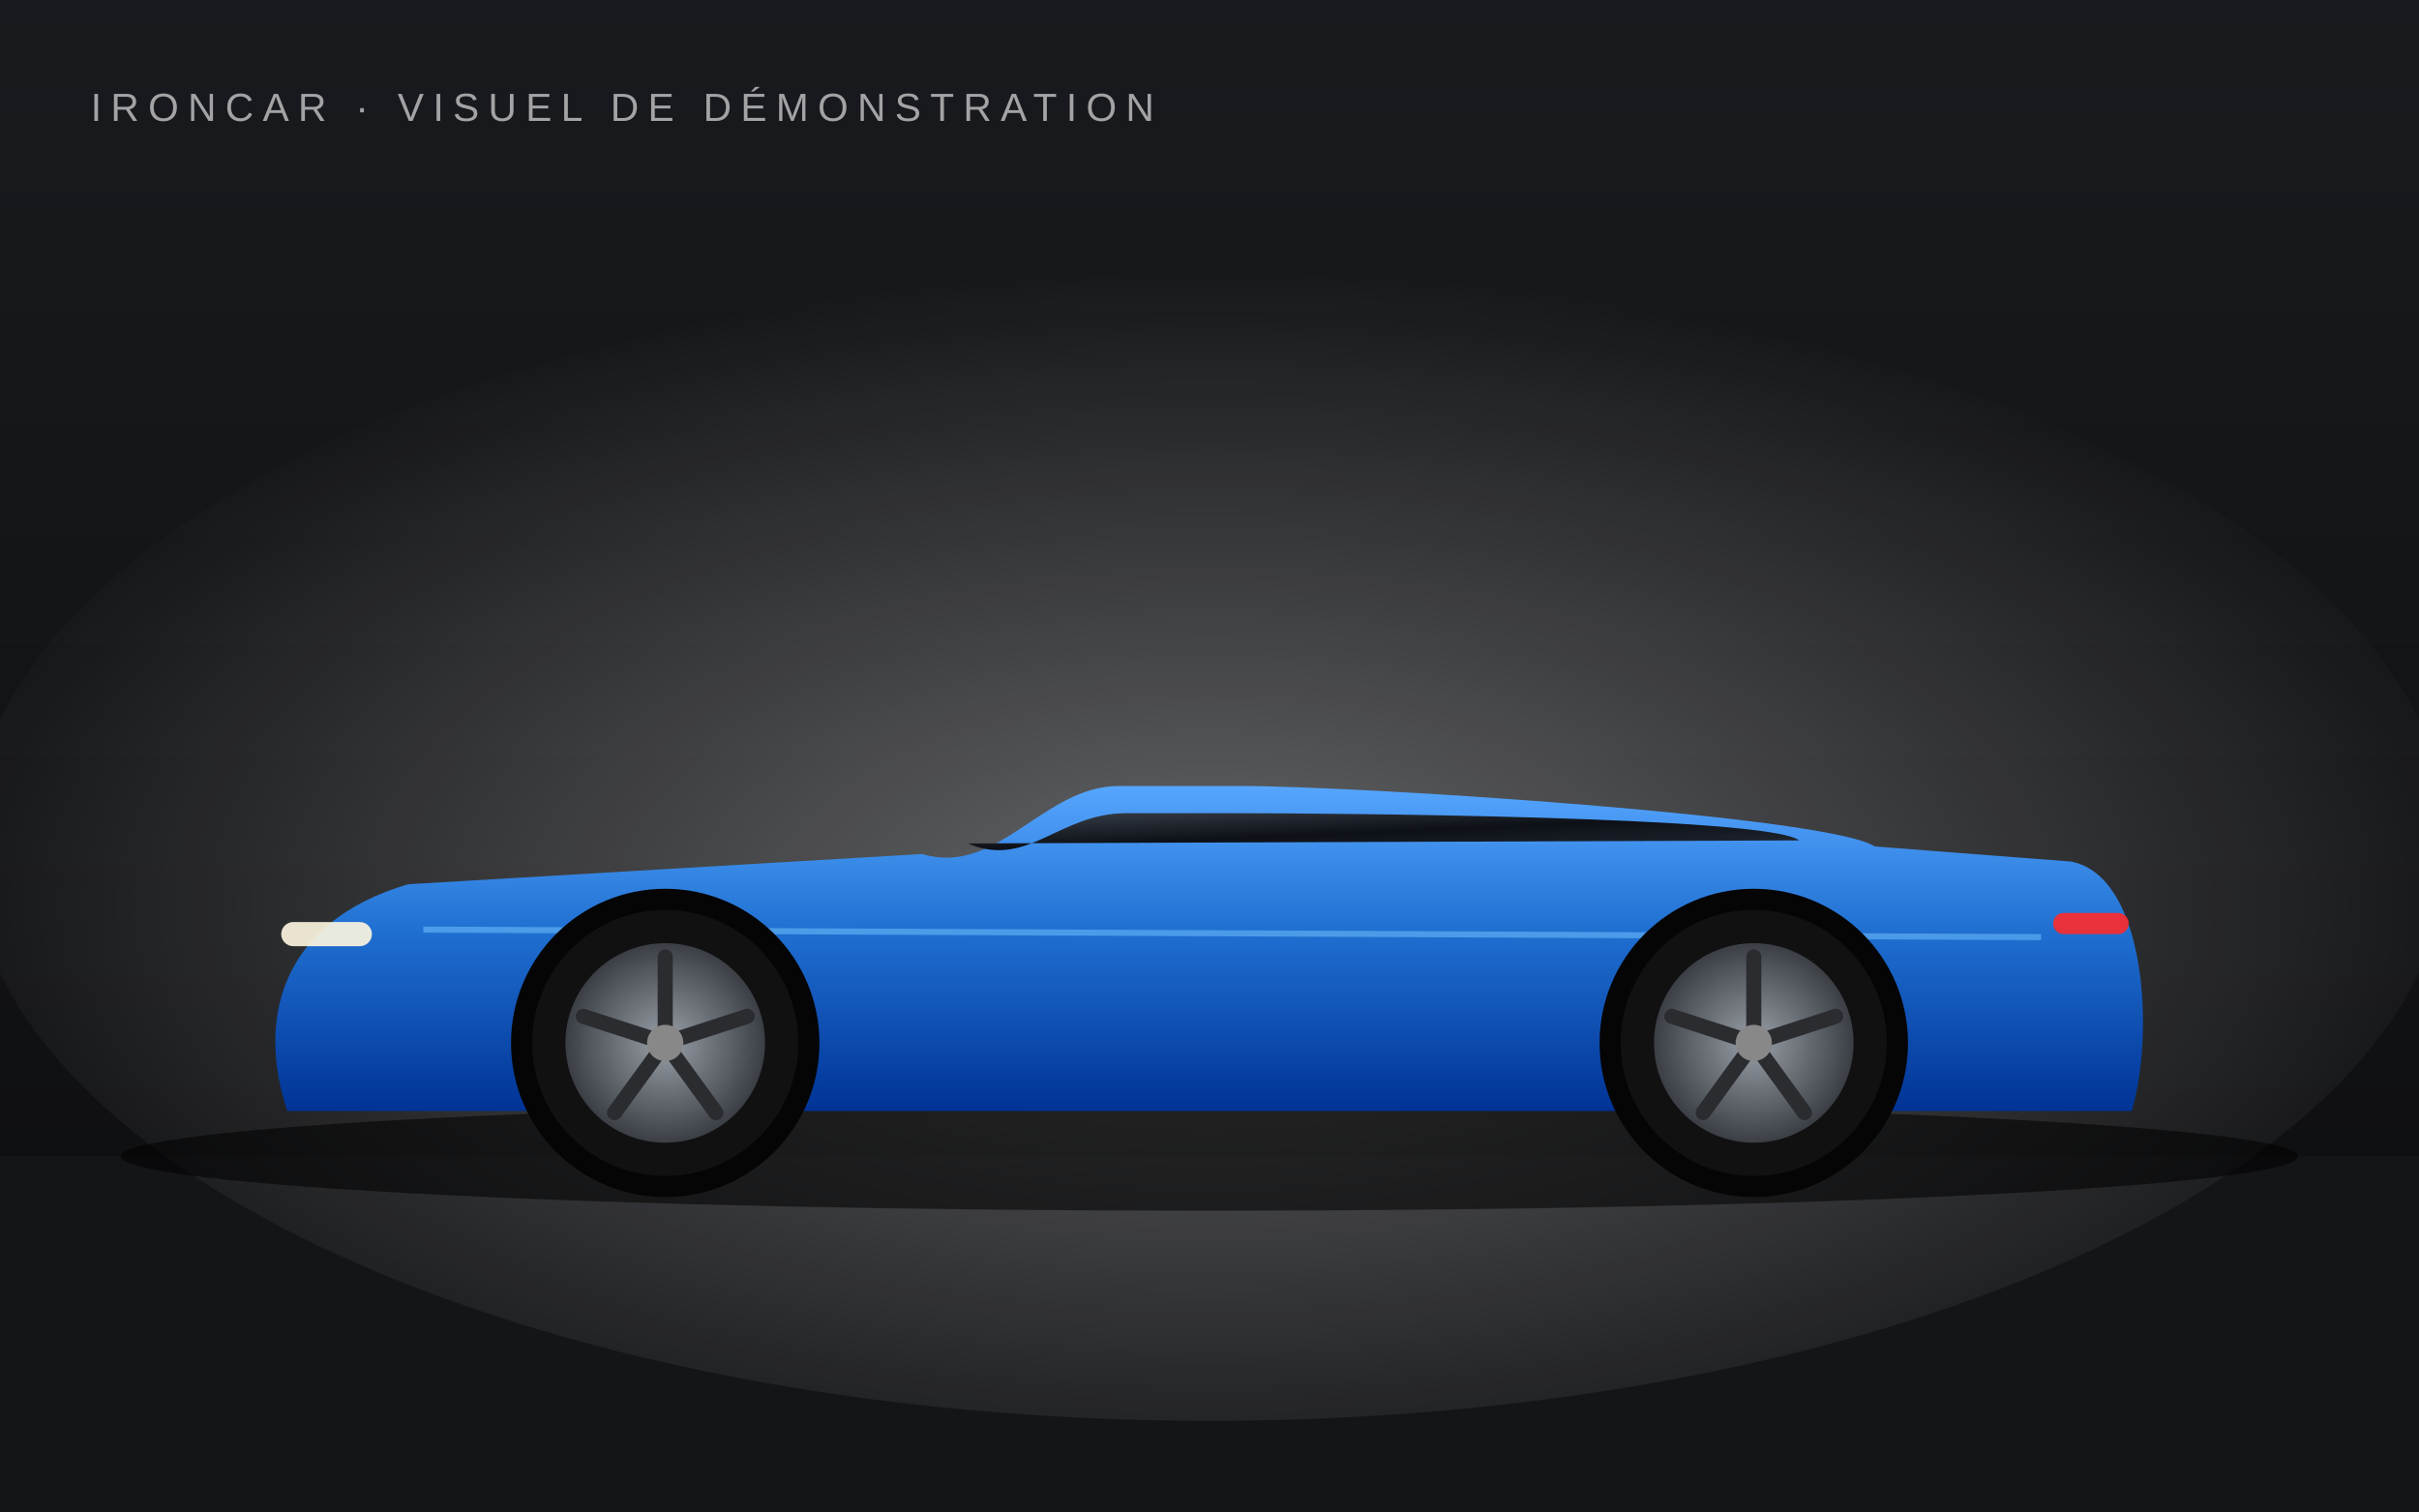
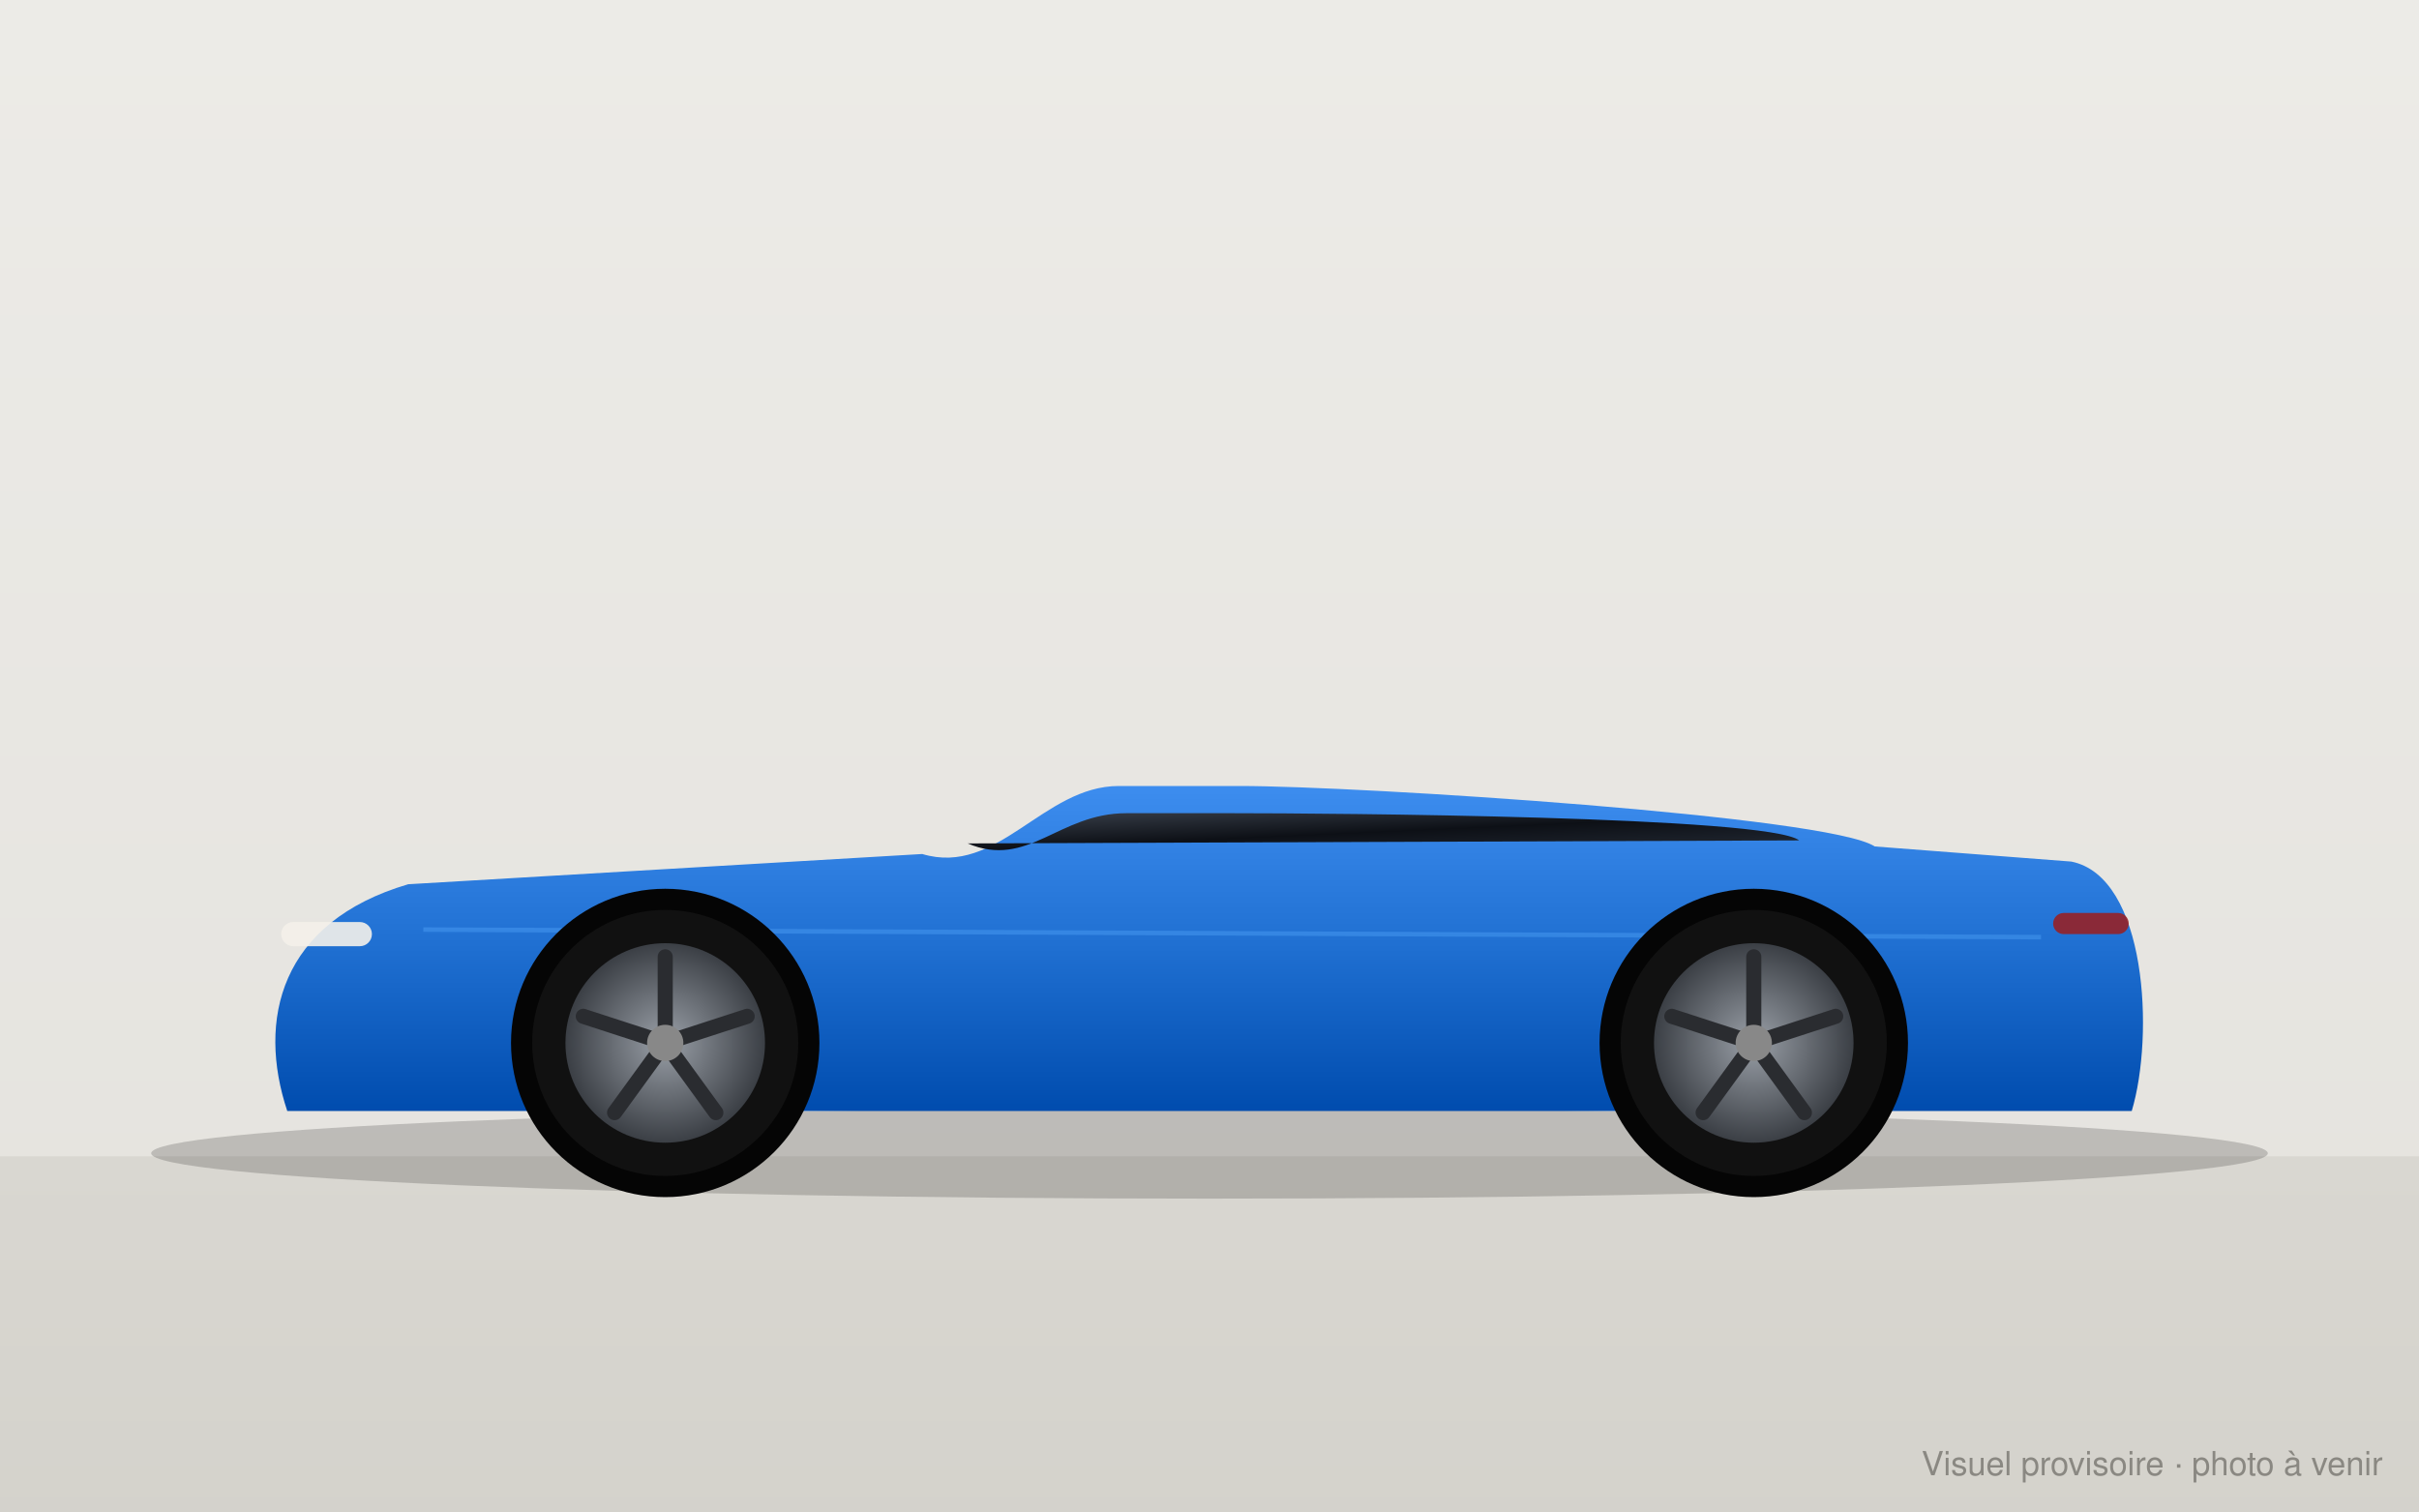
<svg xmlns="http://www.w3.org/2000/svg" viewBox="0 0 1600 1000" width="1600" height="1000">
  <defs>
-     <linearGradient id="bg" x1="0" y1="0" x2="0" y2="1">
-       <stop offset="0" stop-color="#1b1d22" />
-       <stop offset="1" stop-color="#0a0a0b" />
+     <linearGradient id="wall" x1="0" y1="0" x2="0" y2="1">
+       <stop offset="0" stop-color="#eeede9" />
+       <stop offset="1" stop-color="#e2e0db" />
    </linearGradient>
-     <radialGradient id="spot" cx=".5" cy=".55" r=".55">
-       <stop offset="0" stop-color="#ffffff" stop-opacity=".35" />
-       <stop offset="1" stop-color="#ffffff" stop-opacity="0" />
-     </radialGradient>
+     <linearGradient id="floor" x1="0" y1="0" x2="0" y2="1">
+       <stop offset="0" stop-color="#d9d7d1" />
+       <stop offset="1" stop-color="#cfcdc6" />
+     </linearGradient>
  </defs>
-   <rect x="-200" y="-200" width="2000" height="1400" fill="url(#bg)" />
-   <rect x="-200" y="765" width="2000" height="500" fill="#141518" />
-   <ellipse cx="800" cy="560" rx="820" ry="380" fill="url(#spot)" />
+   <rect x="-200" y="-200" width="2000" height="1400" fill="url(#wall)" />
+   <rect x="-200" y="765" width="2000" height="500" fill="url(#floor)" />
  <g>
    <defs>
      <linearGradient id="paint" x1="0" y1="0" x2="0" y2="1">
-         <stop offset="0" stop-color="#56a6ff" />
-         <stop offset=".45" stop-color="#1f6fd1" />
-         <stop offset="1" stop-color="#003395" />
+         <stop offset="0" stop-color="#3d8def" />
+         <stop offset=".5" stop-color="#1f6fd1" />
+         <stop offset="1" stop-color="#004cae" />
      </linearGradient>
      <linearGradient id="glass" x1="0" y1="0" x2="1" y2="1">
        <stop offset="0" stop-color="#3a414c" />
        <stop offset=".5" stop-color="#0d1016" />
        <stop offset="1" stop-color="#232a35" />
      </linearGradient>
      <radialGradient id="rim">
        <stop offset="0" stop-color="#9aa0a8" />
        <stop offset="1" stop-color="#3b3f45" />
      </radialGradient>
    </defs>
-     <ellipse cx="800" cy="765" rx="720" ry="36" fill="#000" opacity=".55" />
+     <ellipse cx="800" cy="763" rx="700" ry="30" fill="#000" opacity=".18" />
    <path d="M190,735 C170,675 185,610 270,585     L610,565 C660,580 690,520 740,520     L820,520 C900,520 1210,540 1240,560     L1370,570 C1420,580 1425,685 1410,735 Z" fill="url(#paint)" />
    <path d="M640,558 C680,575 700,538 745,538     L815,538 C880,538 1170,540 1190,556 Z" fill="url(#glass)" />
-     <path d="M280,615 L1350,620" stroke="#79c9ff" stroke-opacity=".5" stroke-width="4" />
-     <rect x="186" y="610" width="60" height="16" rx="8" fill="#fff7e0" opacity=".9" />
-     <rect x="1358" y="604" width="50" height="14" rx="7" fill="#ff2a2a" opacity=".9" />
+     <path d="M280,615 L1350,620" stroke="#5babff" stroke-opacity=".35" stroke-width="3" />
+     <rect x="186" y="610" width="60" height="16" rx="8" fill="#f4f1ea" opacity=".9" />
+     <rect x="1358" y="604" width="50" height="14" rx="7" fill="#9c1c1c" opacity=".85" />
    <circle cx="440" cy="690" r="102" fill="#050505" />
    <circle cx="440" cy="690" r="88" fill="#111" />
    <circle cx="440" cy="690" r="66" fill="url(#rim)" />
    <rect x="435" y="628" width="10" height="58" rx="5" fill="#2a2c30" transform="rotate(0 440 690)" />
    <rect x="435" y="628" width="10" height="58" rx="5" fill="#2a2c30" transform="rotate(72 440 690)" />
    <rect x="435" y="628" width="10" height="58" rx="5" fill="#2a2c30" transform="rotate(144 440 690)" />
    <rect x="435" y="628" width="10" height="58" rx="5" fill="#2a2c30" transform="rotate(216 440 690)" />
    <rect x="435" y="628" width="10" height="58" rx="5" fill="#2a2c30" transform="rotate(288 440 690)" />
    <circle cx="440" cy="690" r="12" fill="#888" />
    <circle cx="1160" cy="690" r="102" fill="#050505" />
    <circle cx="1160" cy="690" r="88" fill="#111" />
    <circle cx="1160" cy="690" r="66" fill="url(#rim)" />
    <rect x="1155" y="628" width="10" height="58" rx="5" fill="#2a2c30" transform="rotate(0 1160 690)" />
    <rect x="1155" y="628" width="10" height="58" rx="5" fill="#2a2c30" transform="rotate(72 1160 690)" />
    <rect x="1155" y="628" width="10" height="58" rx="5" fill="#2a2c30" transform="rotate(144 1160 690)" />
    <rect x="1155" y="628" width="10" height="58" rx="5" fill="#2a2c30" transform="rotate(216 1160 690)" />
    <rect x="1155" y="628" width="10" height="58" rx="5" fill="#2a2c30" transform="rotate(288 1160 690)" />
    <circle cx="1160" cy="690" r="12" fill="#888" />
  </g>
-   <text x="60" y="80" font-family="Arial, sans-serif" font-size="26" letter-spacing="6" fill="#fff" opacity=".6">IRONCAR · VISUEL DE DÉMONSTRATION</text>
+   <text x="1576" y="976" text-anchor="end" font-family="Helvetica, Arial, sans-serif" font-size="22" fill="#8a8882">Visuel provisoire · photo à venir</text>
</svg>
